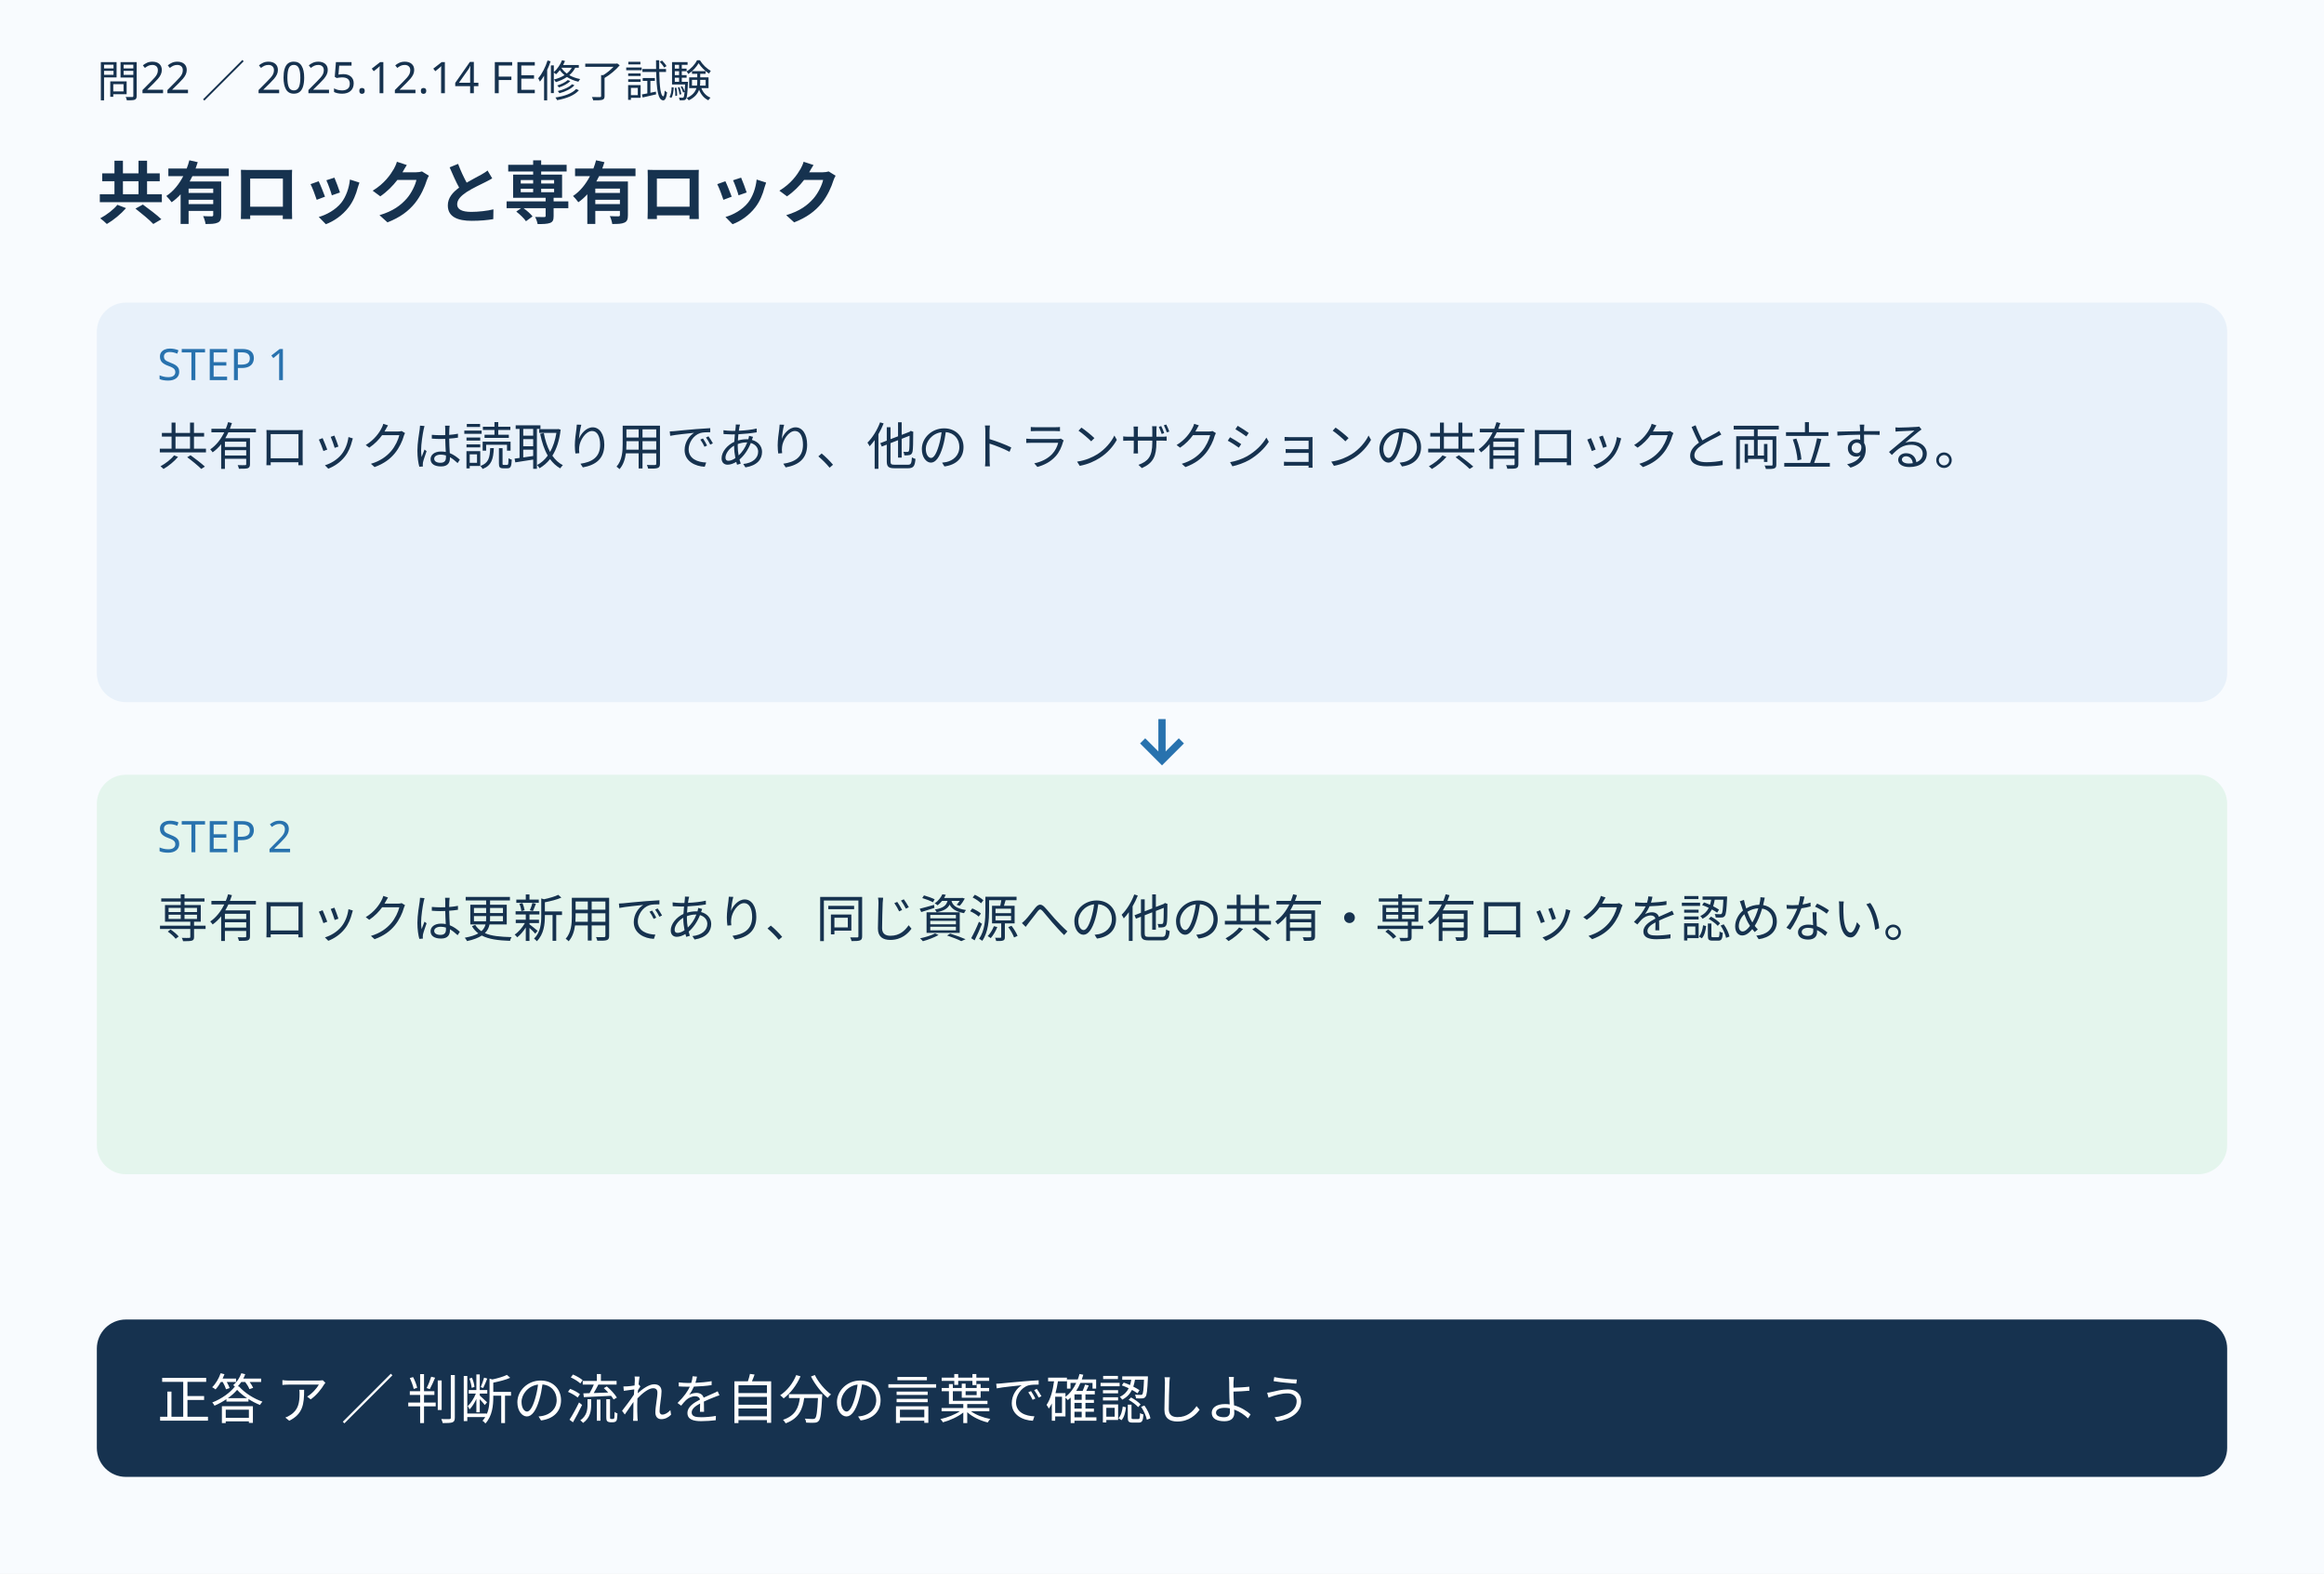
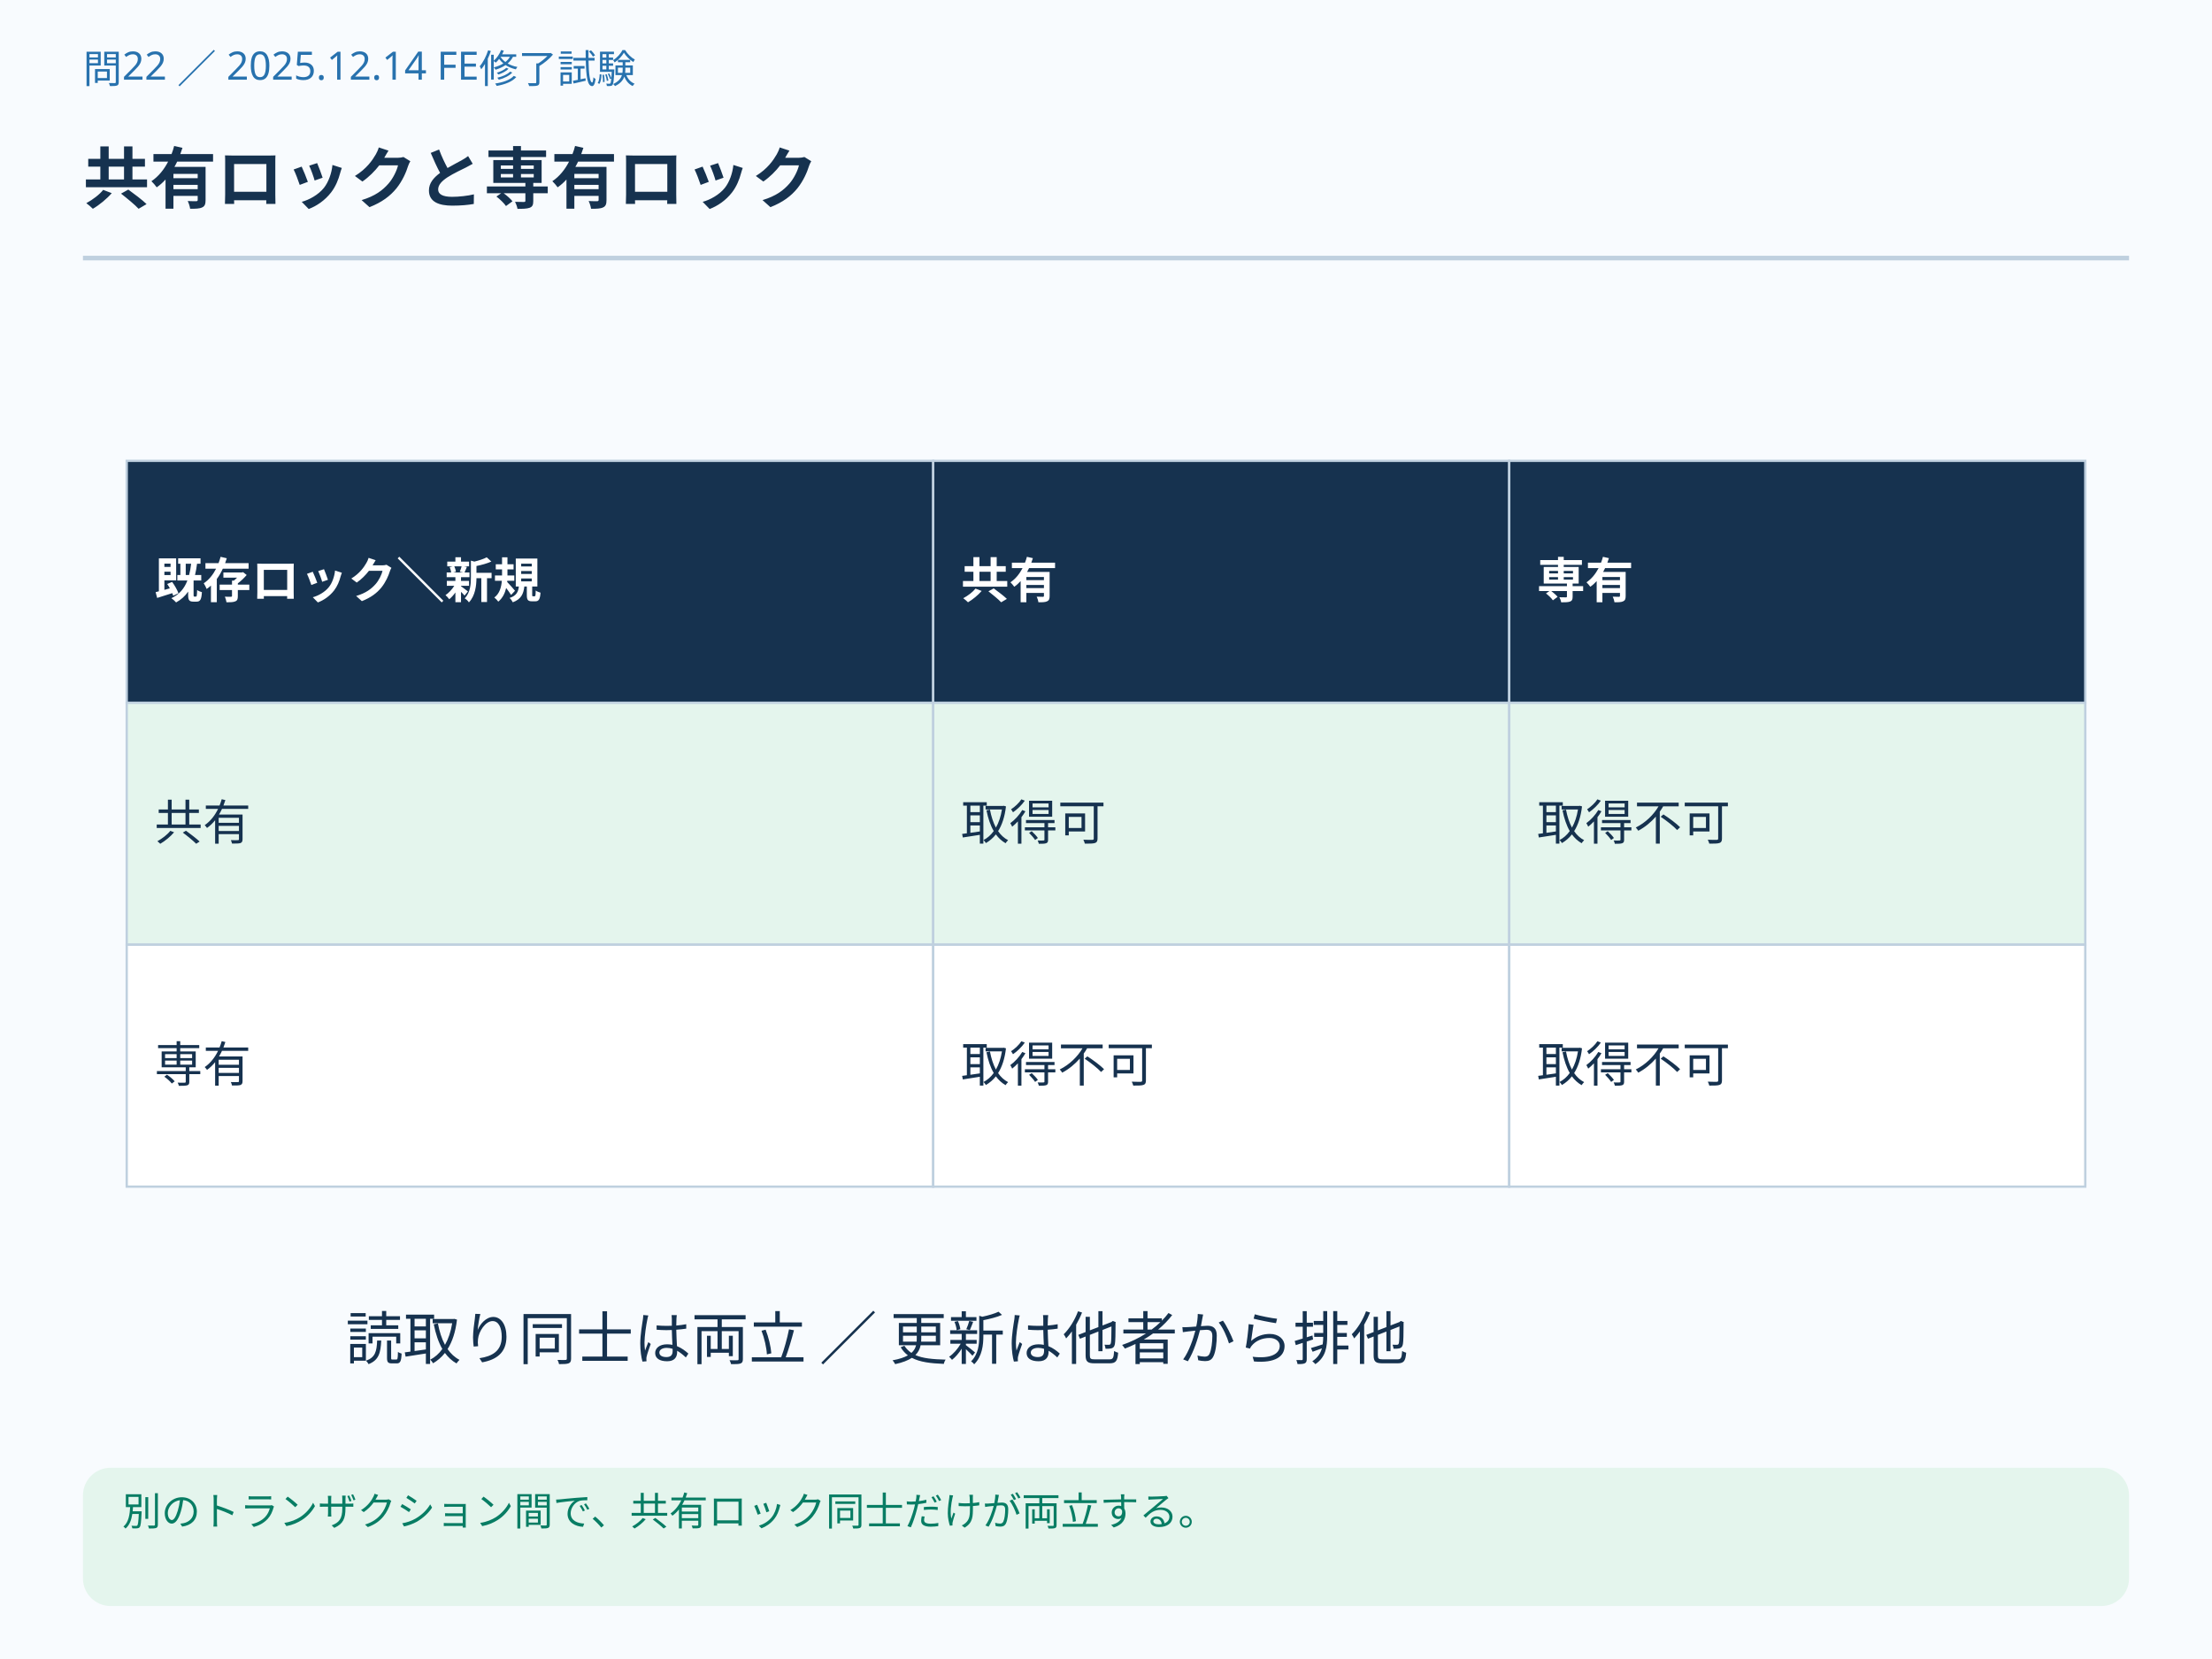
- <svg xmlns="http://www.w3.org/2000/svg" viewBox="0 0 960 650" role="img" aria-labelledby="t22">
-   <rect width="960" height="650" fill="#f8fbfe" />
+ <svg xmlns="http://www.w3.org/2000/svg" viewBox="0 0 960 720" role="img" aria-labelledby="title22 desc22">
+   <defs>
+     <marker id="arrow22" viewBox="0 0 10 10" refX="9" refY="5" markerWidth="7" markerHeight="7" orient="auto-start-reverse">
+       <path d="M0 0L10 5L0 10Z" fill="#2872ae" />
+     </marker>
+   </defs>
+   <rect width="960" height="720" fill="#f8fbfe" />
  <g font-family="Meiryo,Yu Gothic,sans-serif" fill="#16324f">
-     <text x="40" y="40" font-size="18">問22 ／ 2025.12.14 FE修了試験</text>
-     <text x="40" y="90" font-size="28" font-weight="bold">共有ロックと専有ロック</text>
-     <rect x="40" y="125" width="880" height="165" rx="12" fill="#e8f1fa" />
-     <text x="65" y="157" font-size="18" fill="#2872ae">STEP 1</text>
-     <text x="65" y="192" font-size="21">共有ロックは読取り用であり、他のトランザクションの共有ロックと両立する。</text>
-     <path d="M480 297v17m-8-8 8 8 8-8" fill="none" stroke="#2872ae" stroke-width="3" />
-     <rect x="40" y="320" width="880" height="165" rx="12" fill="#e4f5ed" />
-     <text x="65" y="352" font-size="18" fill="#2872ae">STEP 2</text>
-     <text x="65" y="387" font-size="21">専有ロックは更新用であり、同じ資源への他の共有・専有ロックを認めない。</text>
-     <rect x="40" y="545" width="880" height="65" rx="12" fill="#16324f" />
-     <text x="65" y="586" font-size="22" fill="white">正答 ア ／ 判断の流れを自分の言葉で確認しよう</text>
+     <text x="36" y="36" font-size="17" fill="#2872ae" font-weight="400" text-anchor="start">問22 ／ 2025.12.14 FE修了試験</text>
+     <text x="36" y="88" font-size="29" fill="#16324f" font-weight="700" text-anchor="start">共有ロックと専有ロック</text>
+     <line x1="36" y1="112" x2="924" y2="112" stroke="#bfd0df" stroke-width="2" />
+     <rect x="55" y="200" width="350" height="105" rx="0" fill="#16324f" stroke="#bfd0df" />
+     <text x="67" y="259.5" font-size="21" fill="white" font-weight="700" text-anchor="start">既存ロック＼新規</text>
+     <rect x="405" y="200" width="250" height="105" rx="0" fill="#16324f" stroke="#bfd0df" />
+     <text x="417" y="259.5" font-size="21" fill="white" font-weight="700" text-anchor="start">共有</text>
+     <rect x="655" y="200" width="250" height="105" rx="0" fill="#16324f" stroke="#bfd0df" />
+     <text x="667" y="259.5" font-size="21" fill="white" font-weight="700" text-anchor="start">専有</text>
+     <rect x="55" y="305" width="350" height="105" rx="0" fill="#e4f5ed" stroke="#bfd0df" />
+     <text x="67" y="364.5" font-size="21" fill="#16324f" font-weight="400" text-anchor="start">共有</text>
+     <rect x="405" y="305" width="250" height="105" rx="0" fill="#e4f5ed" stroke="#bfd0df" />
+     <text x="417" y="364.5" font-size="21" fill="#16324f" font-weight="400" text-anchor="start">取得可</text>
+     <rect x="655" y="305" width="250" height="105" rx="0" fill="#e4f5ed" stroke="#bfd0df" />
+     <text x="667" y="364.5" font-size="21" fill="#16324f" font-weight="400" text-anchor="start">取得不可</text>
+     <rect x="55" y="410" width="350" height="105" rx="0" fill="white" stroke="#bfd0df" />
+     <text x="67" y="469.5" font-size="21" fill="#16324f" font-weight="400" text-anchor="start">専有</text>
+     <rect x="405" y="410" width="250" height="105" rx="0" fill="white" stroke="#bfd0df" />
+     <text x="417" y="469.5" font-size="21" fill="#16324f" font-weight="400" text-anchor="start">取得不可</text>
+     <rect x="655" y="410" width="250" height="105" rx="0" fill="white" stroke="#bfd0df" />
+     <text x="667" y="469.5" font-size="21" fill="#16324f" font-weight="400" text-anchor="start">取得不可</text>
+     <text x="150" y="590" font-size="25" fill="#16324f" font-weight="400" text-anchor="start">読取り同士は両立 ／ 更新は他者から排他</text>
+     <rect x="36" y="637" width="888" height="60" rx="12" fill="#e4f5ed" stroke="none" />
+     <text x="53" y="662" font-size="17" fill="#087d64" font-weight="400" text-anchor="start">別のトランザクション間で、共有ロック同士だけが両立する。</text>
  </g>
</svg>
